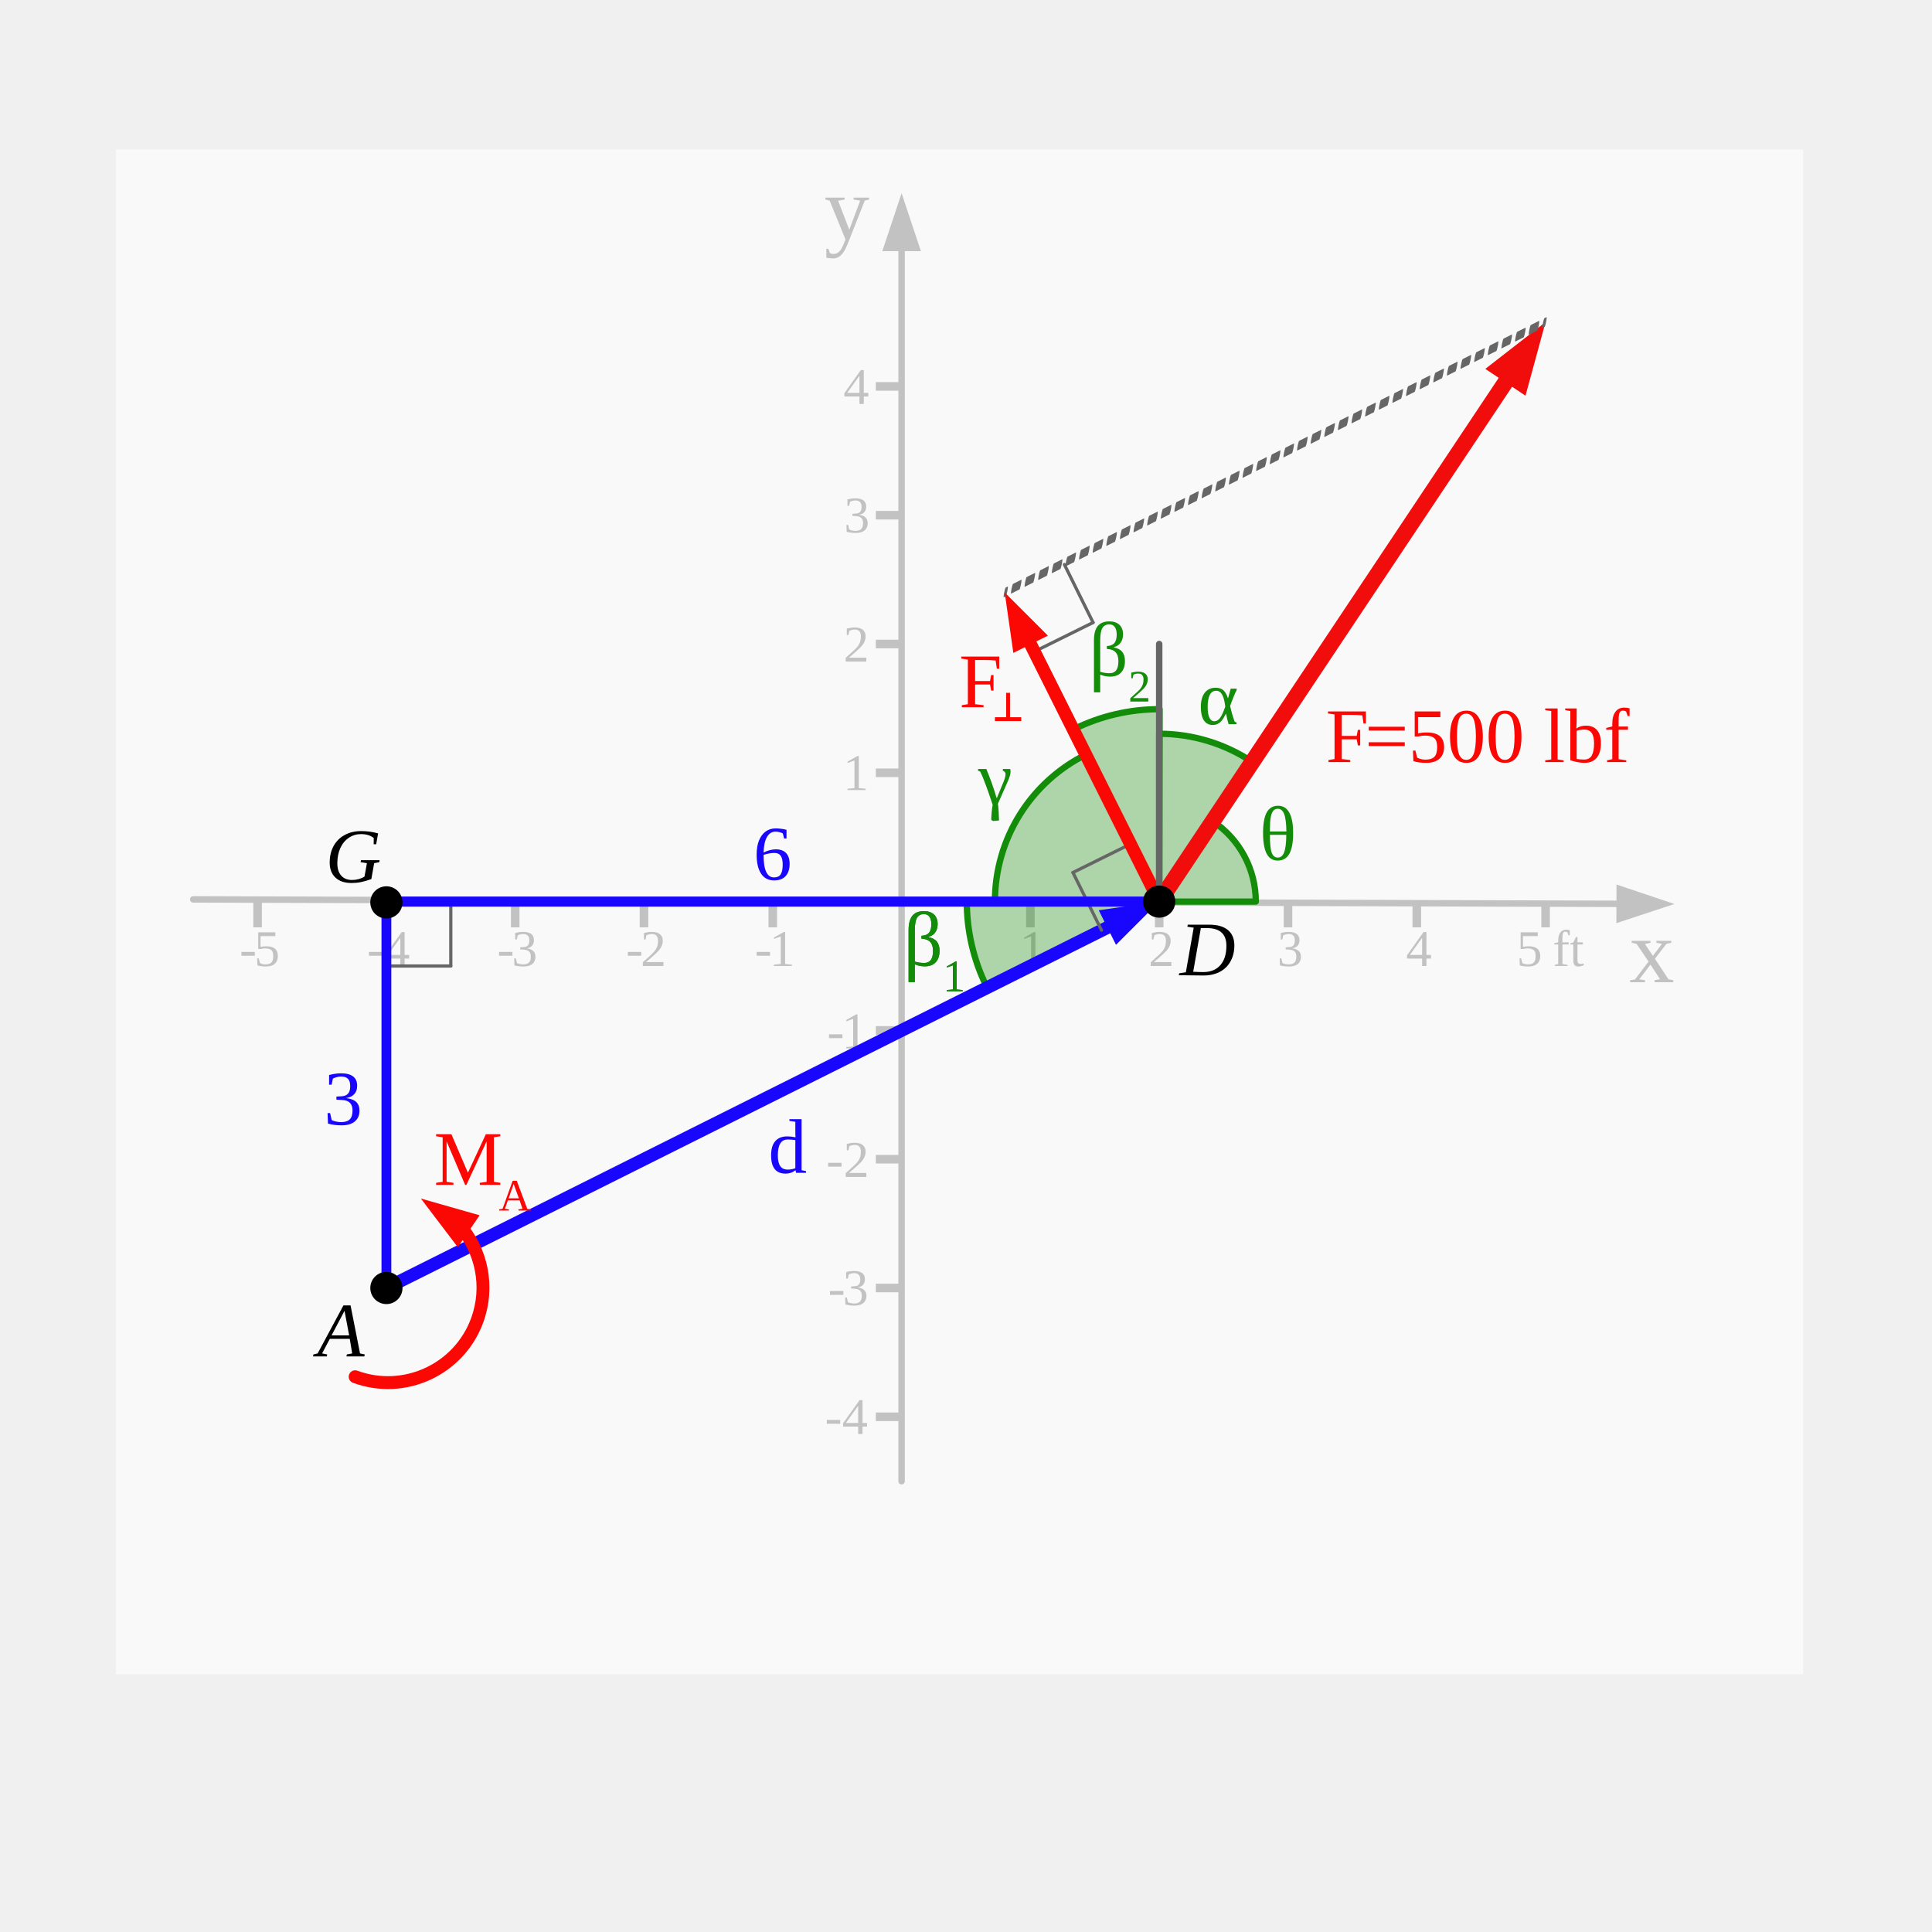
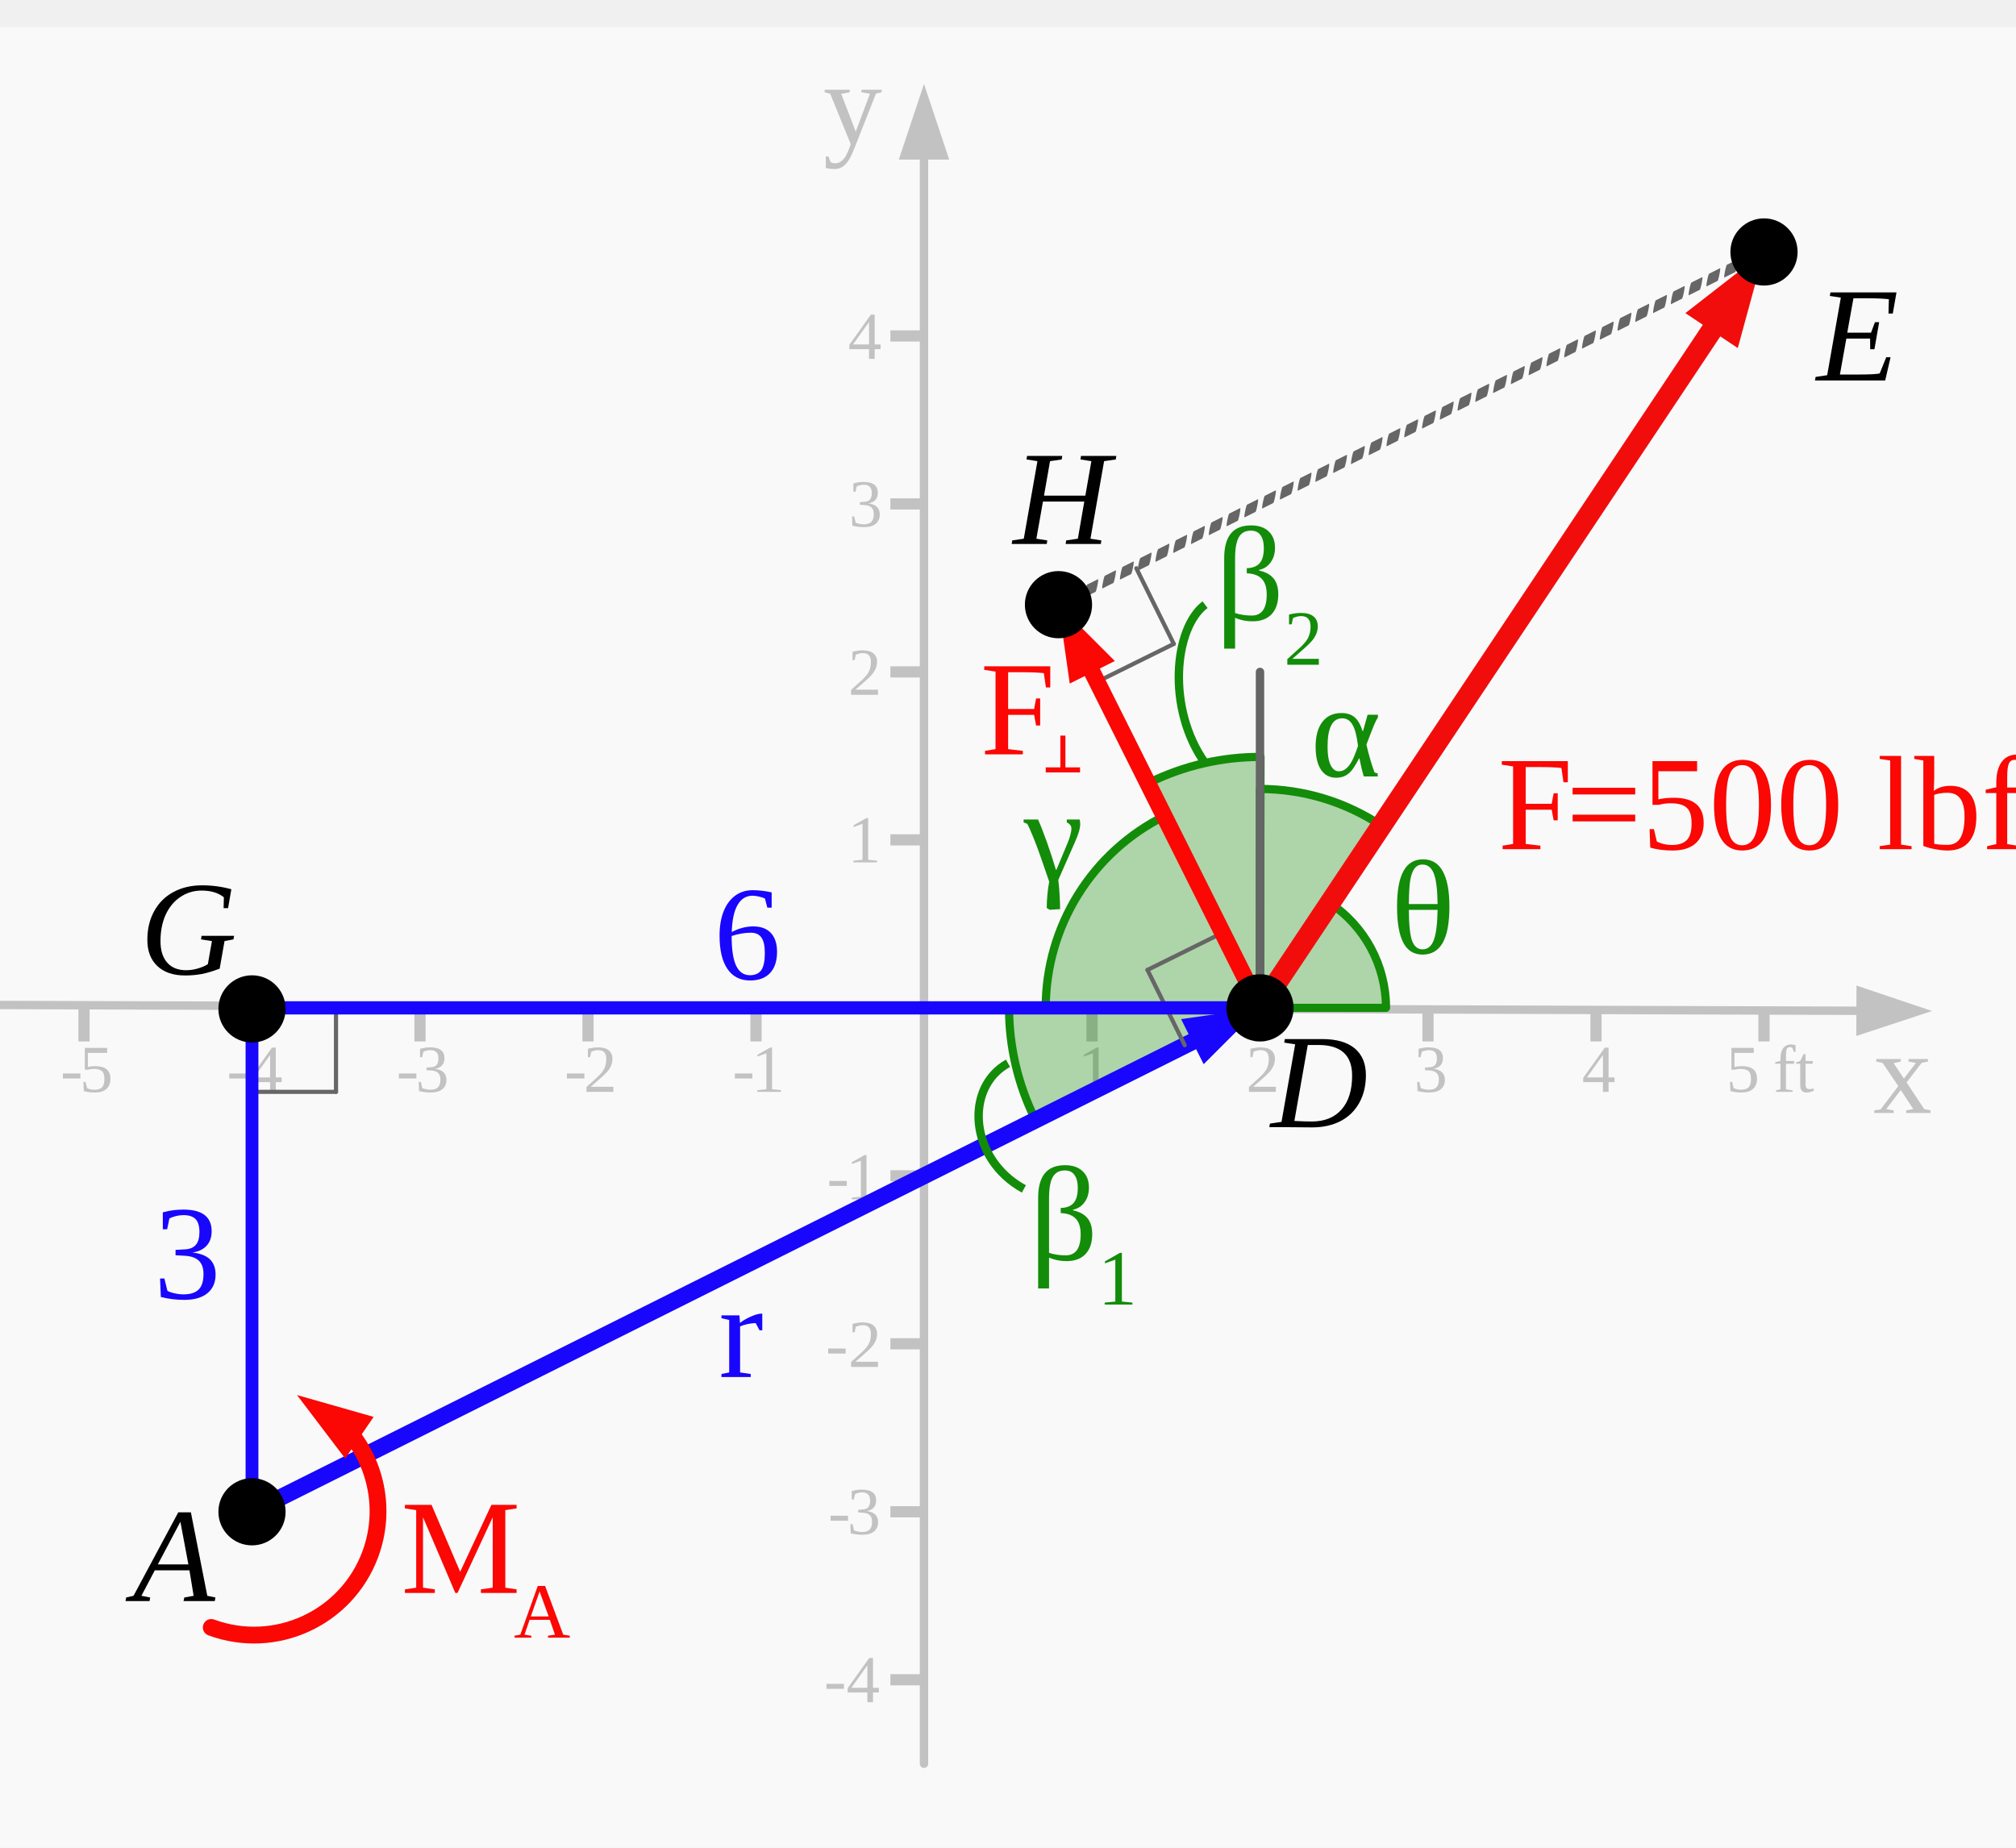
- <svg xmlns="http://www.w3.org/2000/svg" width="100%" height="100%" viewBox="0 0 300 300" version="1.1" xml:space="preserve" style="fill-rule:evenodd;clip-rule:evenodd;stroke-linecap:round;stroke-linejoin:round;stroke-miterlimit:1.5;">
-   <g transform="matrix(1,0,0,1,-1050,0)">
-     <g transform="matrix(1,0,0,1,1050,0)">
+ <svg xmlns="http://www.w3.org/2000/svg" width="100%" height="100%" viewBox="0 0 240 220" version="1.1" xml:space="preserve" style="fill-rule:evenodd;clip-rule:evenodd;stroke-linecap:round;stroke-linejoin:round;stroke-miterlimit:1.5;">
+   <g transform="matrix(1,0,0,1,-1080,-20)">
+     <g transform="matrix(0.8,0,0,0.733333,1080,20)">
      <rect id="_2d-moment-d-cross-Fperp" x="0" y="0" width="300" height="300" style="fill:none;" />
-       <g id="_2d-moment-d-cross-Fperp1">
-         <g>
+       <clipPath id="_clip1">
+         <rect id="_2d-moment-d-cross-Fperp1" x="0" y="0" width="300" height="300" />
+       </clipPath>
+       <g clip-path="url(#_clip1)">
+         <g transform="matrix(1.25,0,0,1.36364,-37.5,-27.2727)">
          <g>
            <g transform="matrix(0.235482,-8.7062e-16,-1.14265e-15,0.617764,124.314,14.8931)">
-               <g transform="matrix(4.24661,5.98478e-15,7.85474e-15,1.61874,-527.911,-24.1081)">
-                 <path d="M143,39L140,30L137,39L143,39Z" style="fill:rgb(102,102,102);" />
-                 <path d="M140,37.2L140,230" style="fill:none;stroke:rgb(102,102,102);stroke-width:1px;" />
+               <g transform="matrix(4.24661,5.98478e-15,7.85474e-15,1.61874,-400.513,8.26677)">
+                 <path d="M113,19L110,10L107,19L113,19Z" style="fill:rgb(102,102,102);" />
+                 <path d="M110,17.2L110,210" style="fill:none;stroke:rgb(102,102,102);stroke-width:1px;" />
              </g>
            </g>
            <g transform="matrix(-0.451339,-0.00067331,0.000883181,0.308885,289.757,32.4904)">
-               <g transform="matrix(-2.21564,-0.00482968,0.00633509,3.23747,641.791,-103.787)">
-                 <path d="M250.991,143.346L260,140.374L251.009,137.346L250.991,143.346Z" style="fill:rgb(102,102,102);" />
-                 <path d="M252.8,140.352C213.84,140.23 30,139.657 30,139.657" style="fill:none;stroke:rgb(102,102,102);stroke-width:1px;" />
+               <g transform="matrix(-2.21564,-0.00482968,0.00633509,3.23747,575.448,-39.1828)">
+                 <path d="M220.991,123.346L230,120.374L221.009,117.346L220.991,123.346Z" style="fill:rgb(102,102,102);" />
+                 <path d="M222.8,120.352C183.84,120.23 0,119.657 0,119.657" style="fill:none;stroke:rgb(102,102,102);stroke-width:1px;" />
              </g>
            </g>
            <g transform="matrix(1,0,0,1,-1039.67,-177.206)">
              <g transform="matrix(14,0,0,14,1299.67,329.721)">
                            </g>
              <text x="1292.67px" y="329.721px" style="font-family:'TimesNewRomanPSMT', 'Times New Roman', serif;font-size:14px;fill:rgb(102,102,102);">x</text>
            </g>
            <g transform="matrix(1,0,0,1,-1151.67,-292.612)">
              <g transform="matrix(14,0,0,14,1286.67,329.721)">
                            </g>
              <text x="1279.67px" y="329.721px" style="font-family:'TimesNewRomanPSMT', 'Times New Roman', serif;font-size:14px;fill:rgb(102,102,102);">y</text>
            </g>
            <g transform="matrix(1,0,0,0.366516,10,90.5203)">
              <path d="M90,135L90,145.914" style="fill:none;stroke:rgb(102,102,102);stroke-width:1.33px;stroke-linecap:butt;" />
            </g>
            <g transform="matrix(1,0,0,0.366516,130,90.5203)">
              <path d="M90,135L90,145.914" style="fill:none;stroke:rgb(102,102,102);stroke-width:1.33px;stroke-linecap:butt;" />
            </g>
            <g transform="matrix(1,0,0,0.366516,-10,90.5203)">
              <path d="M90,135L90,145.914" style="fill:none;stroke:rgb(102,102,102);stroke-width:1.33px;stroke-linecap:butt;" />
            </g>
            <g transform="matrix(1,0,0,0.366516,110,90.5203)">
              <path d="M90,135L90,145.914" style="fill:none;stroke:rgb(102,102,102);stroke-width:1.33px;stroke-linecap:butt;" />
            </g>
            <g transform="matrix(1,0,0,0.366516,-30,90.5203)">
              <path d="M90,135L90,145.914" style="fill:none;stroke:rgb(102,102,102);stroke-width:1.33px;stroke-linecap:butt;" />
            </g>
            <g transform="matrix(1,0,0,0.366516,90,90.5203)">
              <path d="M90,135L90,145.914" style="fill:none;stroke:rgb(102,102,102);stroke-width:1.33px;stroke-linecap:butt;" />
            </g>
            <g transform="matrix(1,0,0,0.366516,-50,90.5203)">
              <path d="M90,135L90,145.914" style="fill:none;stroke:rgb(102,102,102);stroke-width:1.33px;stroke-linecap:butt;" />
            </g>
            <g transform="matrix(1,0,0,0.366516,70,90.5203)">
              <path d="M90,135L90,145.914" style="fill:none;stroke:rgb(102,102,102);stroke-width:1.33px;stroke-linecap:butt;" />
            </g>
            <g transform="matrix(1,0,0,0.366516,30,90.5203)">
              <path d="M90,135L90,145.914" style="fill:none;stroke:rgb(102,102,102);stroke-width:1.33px;stroke-linecap:butt;" />
            </g>
            <g transform="matrix(6.12323e-17,-1,0.366516,2.24427e-17,86.5203,150)">
              <path d="M90,135L90,145.914" style="fill:none;stroke:rgb(102,102,102);stroke-width:1.33px;stroke-linecap:butt;" />
            </g>
            <g transform="matrix(6.12323e-17,-1,0.366516,2.24427e-17,86.5203,250)">
              <path d="M90,135L90,145.914" style="fill:none;stroke:rgb(102,102,102);stroke-width:1.33px;stroke-linecap:butt;" />
            </g>
            <g transform="matrix(6.12323e-17,-1,0.366516,2.24427e-17,86.5203,170)">
              <path d="M90,135L90,145.914" style="fill:none;stroke:rgb(102,102,102);stroke-width:1.33px;stroke-linecap:butt;" />
            </g>
            <g transform="matrix(6.12323e-17,-1,0.366516,2.24427e-17,86.5203,270)">
              <path d="M90,135L90,145.914" style="fill:none;stroke:rgb(102,102,102);stroke-width:1.33px;stroke-linecap:butt;" />
            </g>
            <g transform="matrix(6.12323e-17,-1,0.366516,2.24427e-17,86.5203,190)">
              <path d="M90,135L90,145.914" style="fill:none;stroke:rgb(102,102,102);stroke-width:1.33px;stroke-linecap:butt;" />
            </g>
            <g transform="matrix(6.12323e-17,-1,0.366516,2.24427e-17,86.5203,290)">
              <path d="M90,135L90,145.914" style="fill:none;stroke:rgb(102,102,102);stroke-width:1.33px;stroke-linecap:butt;" />
            </g>
            <g transform="matrix(6.12323e-17,-1,0.366516,2.24427e-17,86.5203,210)">
              <path d="M90,135L90,145.914" style="fill:none;stroke:rgb(102,102,102);stroke-width:1.33px;stroke-linecap:butt;" />
            </g>
            <g transform="matrix(6.12323e-17,-1,0.366516,2.24427e-17,86.5203,310)">
              <path d="M90,135L90,145.914" style="fill:none;stroke:rgb(102,102,102);stroke-width:1.33px;stroke-linecap:butt;" />
            </g>
            <g transform="matrix(1,0,0,0.366516,150,90.5203)">
              <path d="M90,135L90,145.914" style="fill:none;stroke:rgb(102,102,102);stroke-width:1.33px;stroke-linecap:butt;" />
            </g>
            <g transform="matrix(1,0,0,1,22.06,-19.9792)">
              <g transform="matrix(8,0,0,8,101.398,169.979)">
                            </g>
              <text x="95.134px" y="169.979px" style="font-family:'TimesNewRomanPSMT', 'Times New Roman', serif;font-size:8px;fill:rgb(102,102,102);">-<tspan x="97.398px " y="169.979px ">1</tspan>
              </text>
            </g>
            <g transform="matrix(1,0,0,1,142.06,-19.9792)">
              <g transform="matrix(8,0,0,8,103.11,169.979)">
                            </g>
              <text x="93.423px" y="169.979px" style="font-family:'TimesNewRomanPSMT', 'Times New Roman', serif;font-size:8px;fill:rgb(102,102,102);">5<tspan x="97.023px 98.623px 100.887px " y="169.979px 169.979px 169.979px "> ft</tspan>
              </text>
            </g>
            <g transform="matrix(1,0,0,1,2.06,-19.9792)">
              <g transform="matrix(8,0,0,8,101.398,169.979)">
                            </g>
              <text x="95.134px" y="169.979px" style="font-family:'TimesNewRomanPSMT', 'Times New Roman', serif;font-size:8px;fill:rgb(102,102,102);">-<tspan x="97.398px " y="169.979px ">2</tspan>
              </text>
            </g>
            <g transform="matrix(1,0,0,1,122.06,-19.9792)">
              <g transform="matrix(8,0,0,8,100.266,169.979)">
                            </g>
              <text x="96.266px" y="169.979px" style="font-family:'TimesNewRomanPSMT', 'Times New Roman', serif;font-size:8px;fill:rgb(102,102,102);">4</text>
            </g>
            <g transform="matrix(1,-2.44929e-16,2.44929e-16,1,34.69,-107.253)">
              <g transform="matrix(8,0,0,8,100.266,169.979)">
                            </g>
              <text x="96.266px" y="169.979px" style="font-family:'TimesNewRomanPSMT', 'Times New Roman', serif;font-size:8px;fill:rgb(102,102,102);">4</text>
            </g>
            <g transform="matrix(1,-2.44929e-16,2.44929e-16,1,34.69,52.6951)">
              <g transform="matrix(8,0,0,8,100.066,169.979)">
                            </g>
              <text x="93.402px" y="169.979px" style="font-family:'TimesNewRomanPSMT', 'Times New Roman', serif;font-size:8px;fill:rgb(102,102,102);">-4</text>
            </g>
            <g transform="matrix(1,0,0,1,-17.94,-19.9792)">
              <g transform="matrix(8,0,0,8,101.398,169.979)">
                            </g>
              <text x="95.134px" y="169.979px" style="font-family:'TimesNewRomanPSMT', 'Times New Roman', serif;font-size:8px;fill:rgb(102,102,102);">-<tspan x="97.398px " y="169.979px ">3</tspan>
              </text>
            </g>
            <g transform="matrix(1,0,0,1,102.06,-19.9792)">
              <g transform="matrix(8,0,0,8,100.266,169.979)">
                            </g>
              <text x="96.266px" y="169.979px" style="font-family:'TimesNewRomanPSMT', 'Times New Roman', serif;font-size:8px;fill:rgb(102,102,102);">3</text>
            </g>
            <g transform="matrix(1,-2.44929e-16,2.44929e-16,1,34.7837,-87.2995)">
              <g transform="matrix(8,0,0,8,100.266,169.979)">
                            </g>
              <text x="96.266px" y="169.979px" style="font-family:'TimesNewRomanPSMT', 'Times New Roman', serif;font-size:8px;fill:rgb(102,102,102);">3</text>
            </g>
            <g transform="matrix(1,-2.44929e-16,2.44929e-16,1,34.7837,32.677)">
              <g transform="matrix(8,0,0,8,100.066,169.979)">
                            </g>
              <text x="93.802px" y="169.979px" style="font-family:'TimesNewRomanPSMT', 'Times New Roman', serif;font-size:8px;fill:rgb(102,102,102);">-<tspan x="96.066px " y="169.979px ">3</tspan>
              </text>
            </g>
            <g transform="matrix(1,0,0,1,-37.94,-19.9792)">
              <g transform="matrix(8,0,0,8,101.598,169.979)">
                            </g>
              <text x="94.934px" y="169.979px" style="font-family:'TimesNewRomanPSMT', 'Times New Roman', serif;font-size:8px;fill:rgb(102,102,102);">-4</text>
            </g>
            <g transform="matrix(1,0,0,1,82.06,-19.9792)">
              <g transform="matrix(8,0,0,8,100.266,169.979)">
                            </g>
              <text x="96.266px" y="169.979px" style="font-family:'TimesNewRomanPSMT', 'Times New Roman', serif;font-size:8px;fill:rgb(102,102,102);">2</text>
            </g>
            <g transform="matrix(1,-2.44929e-16,2.44929e-16,1,34.6939,-67.2526)">
              <g transform="matrix(8,0,0,8,100.266,169.979)">
                            </g>
              <text x="96.266px" y="169.979px" style="font-family:'TimesNewRomanPSMT', 'Times New Roman', serif;font-size:8px;fill:rgb(102,102,102);">2</text>
            </g>
            <g transform="matrix(1,-2.44929e-16,2.44929e-16,1,34.6939,12.7682)">
              <g transform="matrix(8,0,0,8,100.266,169.979)">
                            </g>
              <text x="93.602px" y="169.979px" style="font-family:'TimesNewRomanPSMT', 'Times New Roman', serif;font-size:8px;fill:rgb(102,102,102);">-2</text>
            </g>
            <g transform="matrix(1,0,0,1,-57.94,-19.9792)">
              <g transform="matrix(8,0,0,8,101.398,169.979)">
                            </g>
              <text x="95.134px" y="169.979px" style="font-family:'TimesNewRomanPSMT', 'Times New Roman', serif;font-size:8px;fill:rgb(102,102,102);">-<tspan x="97.398px " y="169.979px ">5</tspan>
              </text>
            </g>
            <g transform="matrix(1,0,0,1,62.06,-19.9792)">
              <g transform="matrix(8,0,0,8,100.266,169.979)">
                            </g>
              <text x="96.266px" y="169.979px" style="font-family:'TimesNewRomanPSMT', 'Times New Roman', serif;font-size:8px;fill:rgb(102,102,102);">1</text>
            </g>
            <g transform="matrix(1,-2.44929e-16,2.44929e-16,1,34.6333,-47.2995)">
              <g transform="matrix(8,0,0,8,100.266,169.979)">
                            </g>
              <text x="96.266px" y="169.979px" style="font-family:'TimesNewRomanPSMT', 'Times New Roman', serif;font-size:8px;fill:rgb(102,102,102);">1</text>
            </g>
            <g transform="matrix(1,-2.44929e-16,2.44929e-16,1,34.6333,-7.18489)">
              <g transform="matrix(8,0,0,8,100.066,169.979)">
                            </g>
              <text x="93.802px" y="169.979px" style="font-family:'TimesNewRomanPSMT', 'Times New Roman', serif;font-size:8px;fill:rgb(102,102,102);">-<tspan x="96.066px " y="169.979px ">1</tspan>
              </text>
            </g>
          </g>
        </g>
-         <g transform="matrix(1.24761,0,0,1.64248,-1163.84,-2325.89)">
+         <g transform="matrix(1.55951,0,0,2.23975,-1492.3,-3198.94)">
          <rect x="947.284" y="1430.22" width="210" height="144.162" style="fill:white;fill-opacity:0.6;" />
        </g>
-         <g transform="matrix(1.33862,0,0,1.33862,-20.3174,-47.4072)">
+         <g transform="matrix(1.67328,0,0,1.8254,-62.8967,-91.919)">
          <g transform="matrix(-1,1.22465e-16,-1.22465e-16,-1,630,287.47)">
            <path d="M570,140L562.53,140" style="fill:none;stroke:rgb(102,102,102);stroke-width:0.37px;" />
          </g>
          <g transform="matrix(-1.83697e-16,-1,1,-1.83697e-16,-72.5296,710)">
            <path d="M570,140L562.53,140" style="fill:none;stroke:rgb(102,102,102);stroke-width:0.37px;" />
          </g>
        </g>
-         <g>
+         <g transform="matrix(1.25,0,0,1.36364,-37.5,-27.2727)">
          <g transform="matrix(1,0,0,1,-276.875,-126.333)">
-             <g transform="matrix(12,0,0,12,432.477,236.151)">
+             <g transform="matrix(16,0,0,16,432.477,236.151)">
                        </g>
-             <text x="425.803px" y="236.151px" style="font-family:'TimesNewRomanPSMT', 'Times New Roman', serif;font-size:12px;fill:rgb(251,7,4);">F</text>
+             <text x="423.578px" y="236.151px" style="font-family:'TimesNewRomanPSMT', 'Times New Roman', serif;font-size:16px;fill:rgb(251,7,4);">F</text>
          </g>
          <g transform="matrix(1,0,0,1,-1.14024,0)">
            <g transform="matrix(1,0,0,1,-278.149,-126.941)">
              <path d="M435.823,234.522L435.823,238.609" style="fill:none;stroke:rgb(251,7,4);stroke-width:0.6px;stroke-linecap:butt;" />
            </g>
            <g transform="matrix(6.12323e-17,1,-1,6.12323e-17,394.24,-324.155)">
              <path d="M435.823,234.522L435.823,238.609" style="fill:none;stroke:rgb(251,7,4);stroke-width:0.6px;stroke-linecap:butt;" />
            </g>
          </g>
        </g>
-         <g transform="matrix(0.177515,-0.881657,0.733728,-0.177515,-81.4201,729.053)">
+         <g transform="matrix(0.221893,-1.20226,0.91716,-0.242066,-139.275,966.891)">
          <path d="M661.538,32.692L590,50" style="fill:none;stroke:rgb(24,6,253);stroke-width:2.02px;" />
        </g>
-         <g transform="matrix(1,0,0,1,4.115,-5.03682)">
-           <g transform="matrix(12,0,0,12,52.4785,215.664)">
-                     </g>
-           <text x="45.148px" y="215.664px" style="font-family:'TimesNewRomanPS-ItalicMT', 'Times New Roman', serif;font-style:italic;font-size:12px;fill:rgb(1,0,1);">A</text>
-         </g>
-         <g transform="matrix(1,0,0,1,6.72535,-78.661)">
-           <g transform="matrix(12,0,0,12,52.4785,215.664)">
-                     </g>
-           <text x="43.812px" y="215.664px" style="font-family:'TimesNewRomanPS-ItalicMT', 'Times New Roman', serif;font-style:italic;font-size:12px;fill:rgb(1,0,1);">G</text>
-         </g>
-         <g transform="matrix(0.378568,0,0,0.378568,-115.3,45.3579)">
+         <g transform="matrix(1.25,0,0,1.36364,-33.6063,-34.1411)">
+           <g transform="matrix(16,0,0,16,52.4785,215.664)">
+                     </g>
+           <text x="42.705px" y="215.664px" style="font-family:'TimesNewRomanPS-ItalicMT', 'Times New Roman', serif;font-style:italic;font-size:16px;fill:rgb(1,0,1);">A</text>
+         </g>
+         <g transform="matrix(1.25,0,0,1.36364,-30.3433,-135.901)">
+           <g transform="matrix(16,0,0,16,52.4785,215.664)">
+                     </g>
+           <text x="40.924px" y="215.664px" style="font-family:'TimesNewRomanPS-ItalicMT', 'Times New Roman', serif;font-style:italic;font-size:16px;fill:rgb(1,0,1);">G</text>
+         </g>
+         <g transform="matrix(0.47321,0,0,0.516229,-181.625,34.579)">
          <path d="M819.667,250C819.667,236.677 812.971,224.247 801.847,216.916L780.044,250L819.667,250Z" style="fill:rgb(19,140,9);fill-opacity:0.33;stroke:rgb(19,140,9);stroke-width:2.58px;" />
        </g>
-         <g transform="matrix(0.657725,0,0,0.657725,-333.054,-24.4311)">
+         <g transform="matrix(0.822156,0,0,0.896897,-453.817,-60.5879)">
          <path d="M802.041,217.044C795.528,212.697 787.874,210.377 780.044,210.377L780.044,250L802.041,217.044Z" style="fill:rgb(19,140,9);fill-opacity:0.33;stroke:rgb(19,140,9);stroke-width:1.49px;" />
        </g>
-         <g transform="matrix(0.753987,0,0,0.753987,-408.143,-48.4969)">
+         <g transform="matrix(0.942484,0,0,1.02816,-547.679,-93.4048)">
          <path d="M740.421,250C740.421,256.067 741.814,262.054 744.494,267.498L780.044,250L740.421,250Z" style="fill:rgb(19,140,9);fill-opacity:0.33;stroke:rgb(19,140,9);stroke-width:1.3px;" />
        </g>
-         <g transform="matrix(-0.00146087,0.753986,-0.753986,-0.00146087,369.636,-447.777)">
+         <g transform="matrix(-0.00182608,1.02816,-0.942483,-0.00199209,424.545,-637.878)">
          <path d="M740.421,250C740.421,256.067 741.814,262.054 744.494,267.498L780.044,250L740.421,250Z" style="fill:rgb(19,140,9);fill-opacity:0.33;stroke:rgb(19,140,9);stroke-width:1.3px;" />
        </g>
-         <g transform="matrix(0.643803,0,0,0.643803,-322.194,-20.9507)">
+         <g transform="matrix(0.804754,0,0,0.877913,-440.243,-55.8419)">
          <path d="M762.546,214.45C749,221.117 740.421,234.903 740.421,250L780.044,250L762.546,214.45Z" style="fill:rgb(19,140,9);fill-opacity:0.33;stroke:rgb(19,140,9);stroke-width:1.52px;" />
        </g>
-         <g transform="matrix(1,0,0,1,139.373,-64.2208)">
-           <g transform="matrix(12,0,0,12,52.4785,215.664)">
-                     </g>
-           <text x="43.812px" y="215.664px" style="font-family:'TimesNewRomanPS-ItalicMT', 'Times New Roman', serif;font-style:italic;font-size:12px;fill:rgb(1,0,1);">D</text>
-         </g>
-         <g transform="matrix(0.339888,-0.194222,-0.923077,2.38462,176.45,-40.1381)">
-           <g transform="matrix(3.77778,0.307692,1.46237,0.538462,-607.891,-32.6794)">
-             <path d="M236.88,61.441L240,50L230.639,57.28L236.88,61.441Z" style="fill:rgb(242,13,13);" />
-             <path d="M235.008,57.488C220.605,79.093 180,140 180,140" style="fill:none;stroke:rgb(242,13,13);stroke-width:2.5px;" />
-           </g>
-         </g>
-         <g transform="matrix(0.339888,-0.194222,-0.923077,2.38462,176.45,-40.1381)">
-           <g transform="matrix(3.77778,0.307692,1.46237,0.538462,-607.891,-32.6794)">
-             <path d="M173.292,146.708L180,140L170.609,141.342L173.292,146.708Z" style="fill:rgb(24,6,253);" />
-             <path d="M173.56,143.22C148.651,155.674 60,200 60,200" style="fill:none;stroke:rgb(24,6,253);stroke-width:2px;" />
-           </g>
-         </g>
-         <g transform="matrix(-1.19975,0.593729,-0.593729,-1.19975,335.11,272.351)">
+         <g transform="matrix(1.25,0,0,1.36364,137.962,-111.086)">
+           <g transform="matrix(16,0,0,16,52.4785,215.664)">
+                     </g>
+           <text x="40.924px" y="215.664px" style="font-family:'TimesNewRomanPS-ItalicMT', 'Times New Roman', serif;font-style:italic;font-size:16px;fill:rgb(1,0,1);">D</text>
+         </g>
+         <g transform="matrix(1.25,0,0,1.36364,99.6093,-205.77)">
+           <g transform="matrix(16,0,0,16,52.4785,215.664)">
+                     </g>
+           <text x="40.924px" y="215.664px" style="font-family:'TimesNewRomanPS-ItalicMT', 'Times New Roman', serif;font-style:italic;font-size:16px;fill:rgb(1,0,1);">H</text>
+         </g>
+         <g transform="matrix(1.25,0,0,1.36364,216.941,-232.318)">
+           <g transform="matrix(16,0,0,16,52.4785,215.664)">
+                     </g>
+           <text x="42.705px" y="215.664px" style="font-family:'TimesNewRomanPS-ItalicMT', 'Times New Roman', serif;font-style:italic;font-size:16px;fill:rgb(1,0,1);">E</text>
+         </g>
+         <g transform="matrix(0.42486,-0.264848,-1.15385,3.25175,183.062,-82.0065)">
+           <g transform="matrix(3.77778,0.307692,1.46237,0.538462,-465.311,-12.6794)">
+             <path d="M206.88,41.441L210,30L200.639,37.28L206.88,41.441Z" style="fill:rgb(242,13,13);" />
+             <path d="M205.008,37.488C190.605,59.093 150,120 150,120" style="fill:none;stroke:rgb(242,13,13);stroke-width:2.5px;" />
+           </g>
+         </g>
+         <g transform="matrix(0.42486,-0.264848,-1.15385,3.25175,183.062,-82.0065)">
+           <g transform="matrix(3.77778,0.307692,1.46237,0.538462,-465.311,-12.6794)">
+             <path d="M143.292,126.708L150,120L140.609,121.342L143.292,126.708Z" style="fill:rgb(24,6,253);" />
+             <path d="M143.56,123.22C118.651,135.674 30,180 30,180" style="fill:none;stroke:rgb(24,6,253);stroke-width:2px;" />
+           </g>
+         </g>
+         <g transform="matrix(-1.49969,0.809631,-0.742162,-1.63602,381.387,344.115)">
          <g transform="matrix(-1,1.22465e-16,-1.22465e-16,-1,630,287.47)">
            <path d="M570,140L562.53,140" style="fill:none;stroke:rgb(102,102,102);stroke-width:0.37px;" />
          </g>
          <g transform="matrix(-1.83697e-16,-1,1,-1.83697e-16,-72.5296,710)">
            <path d="M570,140L562.53,140" style="fill:none;stroke:rgb(102,102,102);stroke-width:0.37px;" />
          </g>
        </g>
-         <g transform="matrix(1.20519,-0.596421,0.596421,1.20519,0.465279,-40.8236)">
+         <g transform="matrix(1.50649,-0.813302,0.745527,1.64344,-36.9184,-82.9412)">
          <g transform="matrix(-1,1.22465e-16,-1.22465e-16,-1,630,287.47)">
            <path d="M570,140L562.53,140" style="fill:none;stroke:rgb(102,102,102);stroke-width:0.37px;" />
          </g>
          <g transform="matrix(-1.83697e-16,-1,1,-1.83697e-16,-72.5296,710)">
            <path d="M570,140L562.53,140" style="fill:none;stroke:rgb(102,102,102);stroke-width:0.37px;" />
          </g>
        </g>
-         <g transform="matrix(-0.23498,0.141768,0.415249,-2.1307,180.33,261.748)">
+         <g transform="matrix(-0.293726,0.19332,0.519061,-2.9055,187.913,329.657)">
          <path d="M276.841,98.09L-88.751,93.474" style="fill:none;stroke:rgb(102,102,102);stroke-width:0.71px;stroke-dasharray:5.67,3.54,0,0,0,0;stroke-dashoffset:-4.96;" />
        </g>
-         <g transform="matrix(1,0,0,1,23.422,-7.37063)">
-           <g transform="matrix(12,0,0,12,101.875,189.484)">
-                     </g>
-           <text x="95.875px" y="189.484px" style="font-family:'TimesNewRomanPSMT', 'Times New Roman', serif;font-size:12px;fill:rgb(24,6,253);">d</text>
-         </g>
-         <g transform="matrix(1.5,3.40196e-30,2.07076e-30,1,-555,-60)">
+         <g transform="matrix(1.25,0,0,1.36364,-13.734,-34.812)">
+           <g transform="matrix(16,0,0,16,101.875,189.484)">
+                     </g>
+           <text x="96.547px" y="189.484px" style="font-family:'TimesNewRomanPSMT', 'Times New Roman', serif;font-size:16px;fill:rgb(24,6,253);">r</text>
+         </g>
+         <g transform="matrix(1.875,4.63904e-30,2.58845e-30,1.36364,-731.25,-109.091)">
          <path d="M410,200L490,200" style="fill:none;stroke:rgb(24,6,253);stroke-width:1.57px;" />
        </g>
-         <g transform="matrix(-0.089314,-0.130073,1.87679,-0.0925789,-3.35846,137.086)">
-           <g transform="matrix(-0.366813,0.515369,-7.43614,-0.353877,1018.16,50.2423)">
-             <path d="M162.718,98.703L156.01,91.995L157.351,101.387L162.718,98.703Z" style="fill:rgb(251,7,4);" />
-             <path d="M159.23,98.435C165.771,111.518 180,139.976 180,139.976" style="fill:none;stroke:rgb(251,7,4);stroke-width:2px;" />
-           </g>
-         </g>
-         <g transform="matrix(0.0701307,0,0,0.0701307,-30.0491,129.841)">
-           <circle cx="1284.02" cy="146.636" r="35.648" style="fill:rgb(1,0,1);" />
-         </g>
-         <g transform="matrix(0.0701307,0,0,0.0701307,-30.0491,189.716)">
-           <circle cx="1284.02" cy="146.636" r="35.648" style="fill:rgb(1,0,1);" />
-         </g>
-         <g transform="matrix(1,0,0,1,146.964,-71.1521)">
-           <g transform="matrix(12,0,0,12,101.875,189.484)">
-                     </g>
-           <text x="58.903px" y="189.484px" style="font-family:'TimesNewRomanPSMT', 'Times New Roman', serif;font-size:12px;fill:rgb(251,7,4);">F<tspan x="64.977px 71.145px 76.545px 81.945px 87.345px 89.745px 92.479px 97.879px " y="189.484px 189.484px 189.484px 189.484px 189.484px 189.484px 189.484px 189.484px ">=500 lbf</tspan>
+         <g transform="matrix(-0.111643,-0.177372,2.34598,-0.126244,-41.6981,159.662)">
+           <g transform="matrix(-0.366813,0.515369,-7.43614,-0.353877,858.429,58.6258)">
+             <path d="M132.718,78.703L126.01,71.995L127.351,81.387L132.718,78.703Z" style="fill:rgb(251,7,4);" />
+             <path d="M129.23,78.435C135.771,91.518 150,119.976 150,119.976" style="fill:none;stroke:rgb(251,7,4);stroke-width:2px;" />
+           </g>
+         </g>
+         <g transform="matrix(0.140261,0,0,0.153012,-142.598,141.369)">
+           <circle cx="1284.02" cy="146.636" r="35.648" style="fill:rgb(1,0,1);" />
+         </g>
+         <g transform="matrix(0.140261,0,0,0.153012,-142.598,223.017)">
+           <circle cx="1284.02" cy="146.636" r="35.648" style="fill:rgb(1,0,1);" />
+         </g>
+         <g transform="matrix(1.25,0,0,1.36364,167.175,-120.511)">
+           <g transform="matrix(16,0,0,16,101.875,189.484)">
+                     </g>
+           <text x="44.58px" y="189.484px" style="font-family:'TimesNewRomanPSMT', 'Times New Roman', serif;font-size:16px;fill:rgb(251,7,4);">F<tspan x="52.678px 60.901px 68.101px 75.301px 82.501px 85.701px 89.347px 96.547px " y="189.484px 189.484px 189.484px 189.484px 189.484px 189.484px 189.484px 189.484px ">=500 lbf</tspan>
          </text>
        </g>
-         <g transform="matrix(1,0,0,1,-632.966,-100.025)">
-           <g transform="matrix(12,0,0,12,834.28,233.529)">
-                     </g>
-           <text x="828.532px" y="233.529px" style="font-family:'TimesNewRomanPSMT', 'Times New Roman', serif;font-size:12px;fill:rgb(19,140,9);">θ</text>
-         </g>
-         <g transform="matrix(1,0,0,1,-642.52,-121.083)">
-           <g transform="matrix(12,0,0,12,834.819,233.529)">
-                     </g>
-           <text x="828.532px" y="233.529px" style="font-family:'TimesNewRomanPSMT', 'Times New Roman', serif;font-size:12px;fill:rgb(19,140,9);">α</text>
-         </g>
-         <g transform="matrix(1,0,0,1,-688.229,-83.601)">
-           <text x="828.532px" y="233.529px" style="font-family:'TimesNewRomanPSMT', 'Times New Roman', serif;font-size:12px;fill:rgb(19,140,9);">β</text>
-           <g transform="matrix(6.996,0,0,6.996,838.136,237.525)">
-                     </g>
-           <text x="834.638px" y="237.525px" style="font-family:'TimesNewRomanPSMT', 'Times New Roman', serif;font-size:6.996px;fill:rgb(19,140,9);">1</text>
-         </g>
-         <g transform="matrix(1,0,0,1,-688.229,-83.601)">
-           <text x="828.532px" y="233.529px" style="font-family:'TimesNewRomanPSMT', 'Times New Roman', serif;font-size:12px;fill:rgb(19,140,9);">β</text>
-           <g transform="matrix(6.996,0,0,6.996,838.136,237.525)">
-                     </g>
-           <text x="834.638px" y="237.525px" style="font-family:'TimesNewRomanPSMT', 'Times New Roman', serif;font-size:6.996px;fill:rgb(19,140,9);">1</text>
-         </g>
-         <g transform="matrix(1,0,0,1,-659.443,-128.59)">
-           <text x="828.532px" y="233.529px" style="font-family:'TimesNewRomanPSMT', 'Times New Roman', serif;font-size:12px;fill:rgb(19,140,9);">β</text>
-           <g transform="matrix(6.996,0,0,6.996,838.136,237.525)">
-                     </g>
-           <text x="834.638px" y="237.525px" style="font-family:'TimesNewRomanPSMT', 'Times New Roman', serif;font-size:6.996px;fill:rgb(19,140,9);">2</text>
-         </g>
-         <g transform="matrix(1,0,0,1,-676.64,-108.609)">
-           <g transform="matrix(12,0,0,12,833.835,233.529)">
-                     </g>
-           <text x="828.532px" y="233.529px" style="font-family:'TimesNewRomanPSMT', 'Times New Roman', serif;font-size:12px;fill:rgb(19,140,9);">γ</text>
-         </g>
-         <g transform="matrix(1,0,0,1,-322.237,-57.0375)">
-           <g transform="matrix(12,0,0,12,445.211,193.622)">
-                     </g>
-           <text x="439.211px" y="193.622px" style="font-family:'TimesNewRomanPSMT', 'Times New Roman', serif;font-size:12px;fill:rgb(24,6,253);">6</text>
-         </g>
-         <g transform="matrix(1,0,0,1,-388.922,-19.0073)">
-           <g transform="matrix(12,0,0,12,445.211,193.622)">
-                     </g>
-           <text x="439.211px" y="193.622px" style="font-family:'TimesNewRomanPSMT', 'Times New Roman', serif;font-size:12px;fill:rgb(24,6,253);">3</text>
-         </g>
-         <g transform="matrix(0.340259,-0.922341,0.922341,0.340259,-975.417,1551.78)">
-           <g transform="matrix(0.352056,0.954321,-0.954321,0.352056,1824.3,384.546)">
-             <path d="M71.09,193.665L65.353,186.11L74.476,188.712L71.09,193.665Z" style="fill:rgb(251,7,4);" />
-             <path d="M55.146,213.78C62.781,216.597 71.268,212.684 74.085,205.049C76.029,199.778 74.772,194.108 71.297,190.173" style="fill:none;stroke:rgb(251,7,4);stroke-width:2px;" />
-           </g>
-         </g>
-         <g transform="matrix(1,0,0,1,-327.869,0.943151)">
-           <text x="395.248px" y="183.039px" style="font-family:'TimesNewRomanPSMT', 'Times New Roman', serif;font-size:12px;fill:rgb(251,7,4);">M</text>
-           <g transform="matrix(6.996,0,0,6.996,410.37,187.035)">
-                     </g>
-           <text x="405.318px" y="187.035px" style="font-family:'TimesNewRomanPSMT', 'Times New Roman', serif;font-size:6.996px;fill:rgb(251,7,4);">A</text>
-         </g>
-         <g transform="matrix(1,0,0,1,-1050,0)">
+         <g transform="matrix(1.25,0,0,1.36364,-828.707,-163.671)">
+           <g transform="matrix(16,0,0,16,836.196,233.529)">
+                     </g>
+           <text x="828.532px" y="233.529px" style="font-family:'TimesNewRomanPSMT', 'Times New Roman', serif;font-size:16px;fill:rgb(19,140,9);">θ</text>
+         </g>
+         <g transform="matrix(1.25,0,0,1.36364,-840.65,-192.386)">
+           <g transform="matrix(16,0,0,16,836.915,233.529)">
+                     </g>
+           <text x="828.532px" y="233.529px" style="font-family:'TimesNewRomanPSMT', 'Times New Roman', serif;font-size:16px;fill:rgb(19,140,9);">α</text>
+         </g>
+         <g transform="matrix(1.25,0,0,1.36364,-882.467,-113.903)">
+           <text x="828.532px" y="233.529px" style="font-family:'TimesNewRomanPSMT', 'Times New Roman', serif;font-size:16px;fill:rgb(19,140,9);">β</text>
+           <g transform="matrix(9.328,0,0,9.328,841.337,238.857)">
+                     </g>
+           <text x="836.673px" y="238.857px" style="font-family:'TimesNewRomanPSMT', 'Times New Roman', serif;font-size:9.328px;fill:rgb(19,140,9);">1</text>
+         </g>
+         <g transform="matrix(1.25,0,0,1.36364,-854.781,-217.781)">
+           <text x="828.532px" y="233.529px" style="font-family:'TimesNewRomanPSMT', 'Times New Roman', serif;font-size:16px;fill:rgb(19,140,9);">β</text>
+           <g transform="matrix(9.328,0,0,9.328,841.337,238.857)">
+                     </g>
+           <text x="836.673px" y="238.857px" style="font-family:'TimesNewRomanPSMT', 'Times New Roman', serif;font-size:9.328px;fill:rgb(19,140,9);">2</text>
+         </g>
+         <g transform="matrix(1.25,0,0,1.36364,-1350,-27.2727)">
+           <path d="M1223.46,110.85C1218.85,104.383 1219.77,94.758 1223.46,91.995" style="fill:none;stroke:rgb(19,140,9);stroke-width:1px;stroke-linecap:butt;" />
+         </g>
+         <g transform="matrix(1.25,0,0,1.36364,-883.3,-175.376)">
+           <g transform="matrix(16,0,0,16,835.603,233.529)">
+                     </g>
+           <text x="828.532px" y="233.529px" style="font-family:'TimesNewRomanPSMT', 'Times New Roman', serif;font-size:16px;fill:rgb(19,140,9);">γ</text>
+         </g>
+         <g transform="matrix(1.25,0,0,1.36364,-440.296,-105.051)">
+           <g transform="matrix(16,0,0,16,445.211,193.622)">
+                     </g>
+           <text x="437.211px" y="193.622px" style="font-family:'TimesNewRomanPSMT', 'Times New Roman', serif;font-size:16px;fill:rgb(24,6,253);">6</text>
+         </g>
+         <g transform="matrix(1.25,0,0,1.36364,-523.652,-53.1918)">
+           <g transform="matrix(16,0,0,16,445.211,193.622)">
+                     </g>
+           <text x="437.211px" y="193.622px" style="font-family:'TimesNewRomanPSMT', 'Times New Roman', serif;font-size:16px;fill:rgb(24,6,253);">3</text>
+         </g>
+         <g transform="matrix(0.425323,-1.25774,1.15293,0.463989,-1256.77,2088.79)">
+           <g transform="matrix(0.352056,0.954321,-0.954321,0.352056,1815.78,420.217)">
+             <path d="M41.09,173.665L35.353,166.11L44.476,168.712L41.09,173.665Z" style="fill:rgb(251,7,4);" />
+             <path d="M25.146,193.78C32.781,196.597 41.268,192.684 44.085,185.049C46.029,179.778 44.772,174.108 41.297,170.173" style="fill:none;stroke:rgb(251,7,4);stroke-width:2px;" />
+           </g>
+         </g>
+         <g transform="matrix(1.25,0,0,1.36364,-428.091,9.03003)">
+           <text x="390.207px" y="183.039px" style="font-family:'TimesNewRomanPSMT', 'Times New Roman', serif;font-size:16px;fill:rgb(251,7,4);">M</text>
+           <g transform="matrix(9.328,0,0,9.328,410.37,188.367)">
+                     </g>
+           <text x="403.633px" y="188.367px" style="font-family:'TimesNewRomanPSMT', 'Times New Roman', serif;font-size:9.328px;fill:rgb(251,7,4);">A</text>
+         </g>
+         <g transform="matrix(1.25,0,0,1.36364,-1350,-27.2727)">
          <path d="M1230,140.125L1230,100" style="fill:none;stroke:rgb(102,102,102);stroke-width:1px;" />
        </g>
-         <g transform="matrix(0.0701307,0,0,0.0701307,89.9509,129.716)">
-           <circle cx="1284.02" cy="146.636" r="35.648" style="fill:rgb(1,0,1);" />
+         <g transform="matrix(0.140261,0,0,0.153012,7.40173,141.199)">
+           <circle cx="1284.02" cy="146.636" r="35.648" style="fill:rgb(1,0,1);" />
+         </g>
+         <g transform="matrix(0.140261,0,0,0.153012,82.4017,18.472)">
+           <circle cx="1284.02" cy="146.636" r="35.648" style="fill:rgb(1,0,1);" />
+         </g>
+         <g transform="matrix(0.140261,0,0,0.153012,-22.5862,75.7381)">
+           <circle cx="1284.02" cy="146.636" r="35.648" style="fill:rgb(1,0,1);" />
+         </g>
+         <g transform="matrix(1.25,0,0,1.36364,-1350,-27.2727)">
+           <path d="M1200,146.597C1194.79,149.475 1195.38,157.998 1201.89,161.559" style="fill:none;stroke:rgb(19,140,9);stroke-width:1px;stroke-linecap:butt;" />
        </g>
      </g>
    </g>
  </g>
</svg>
